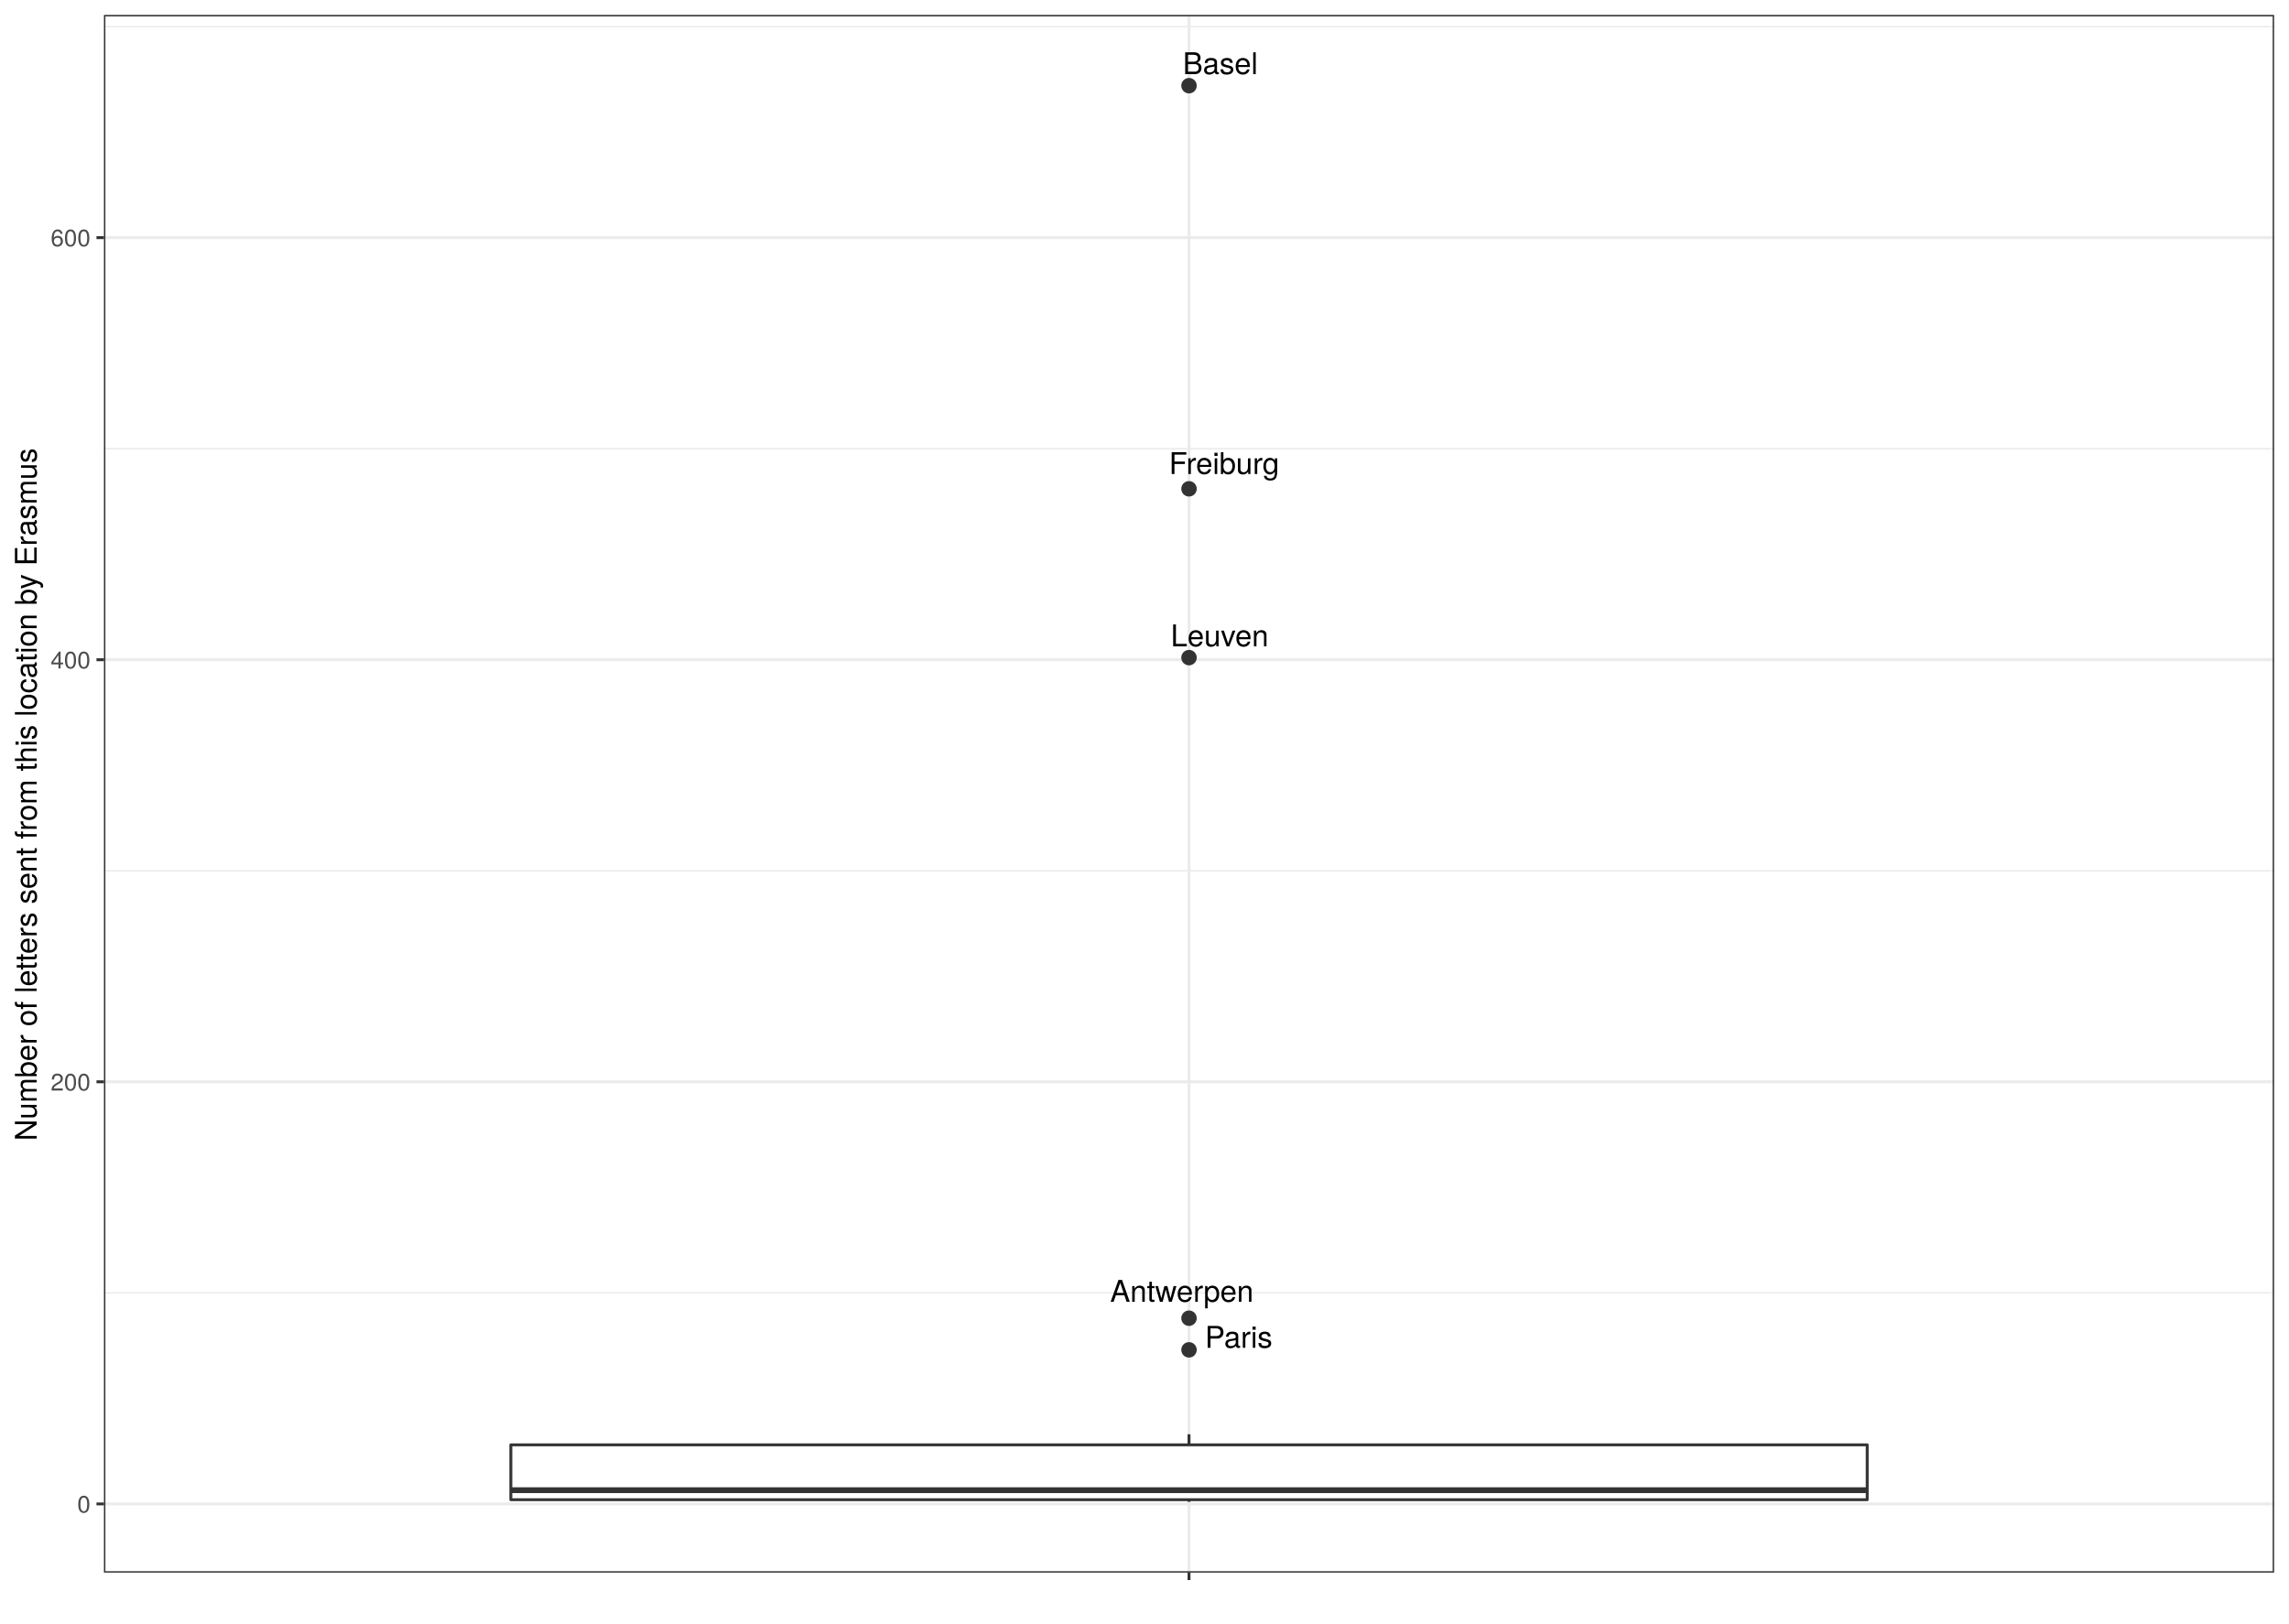
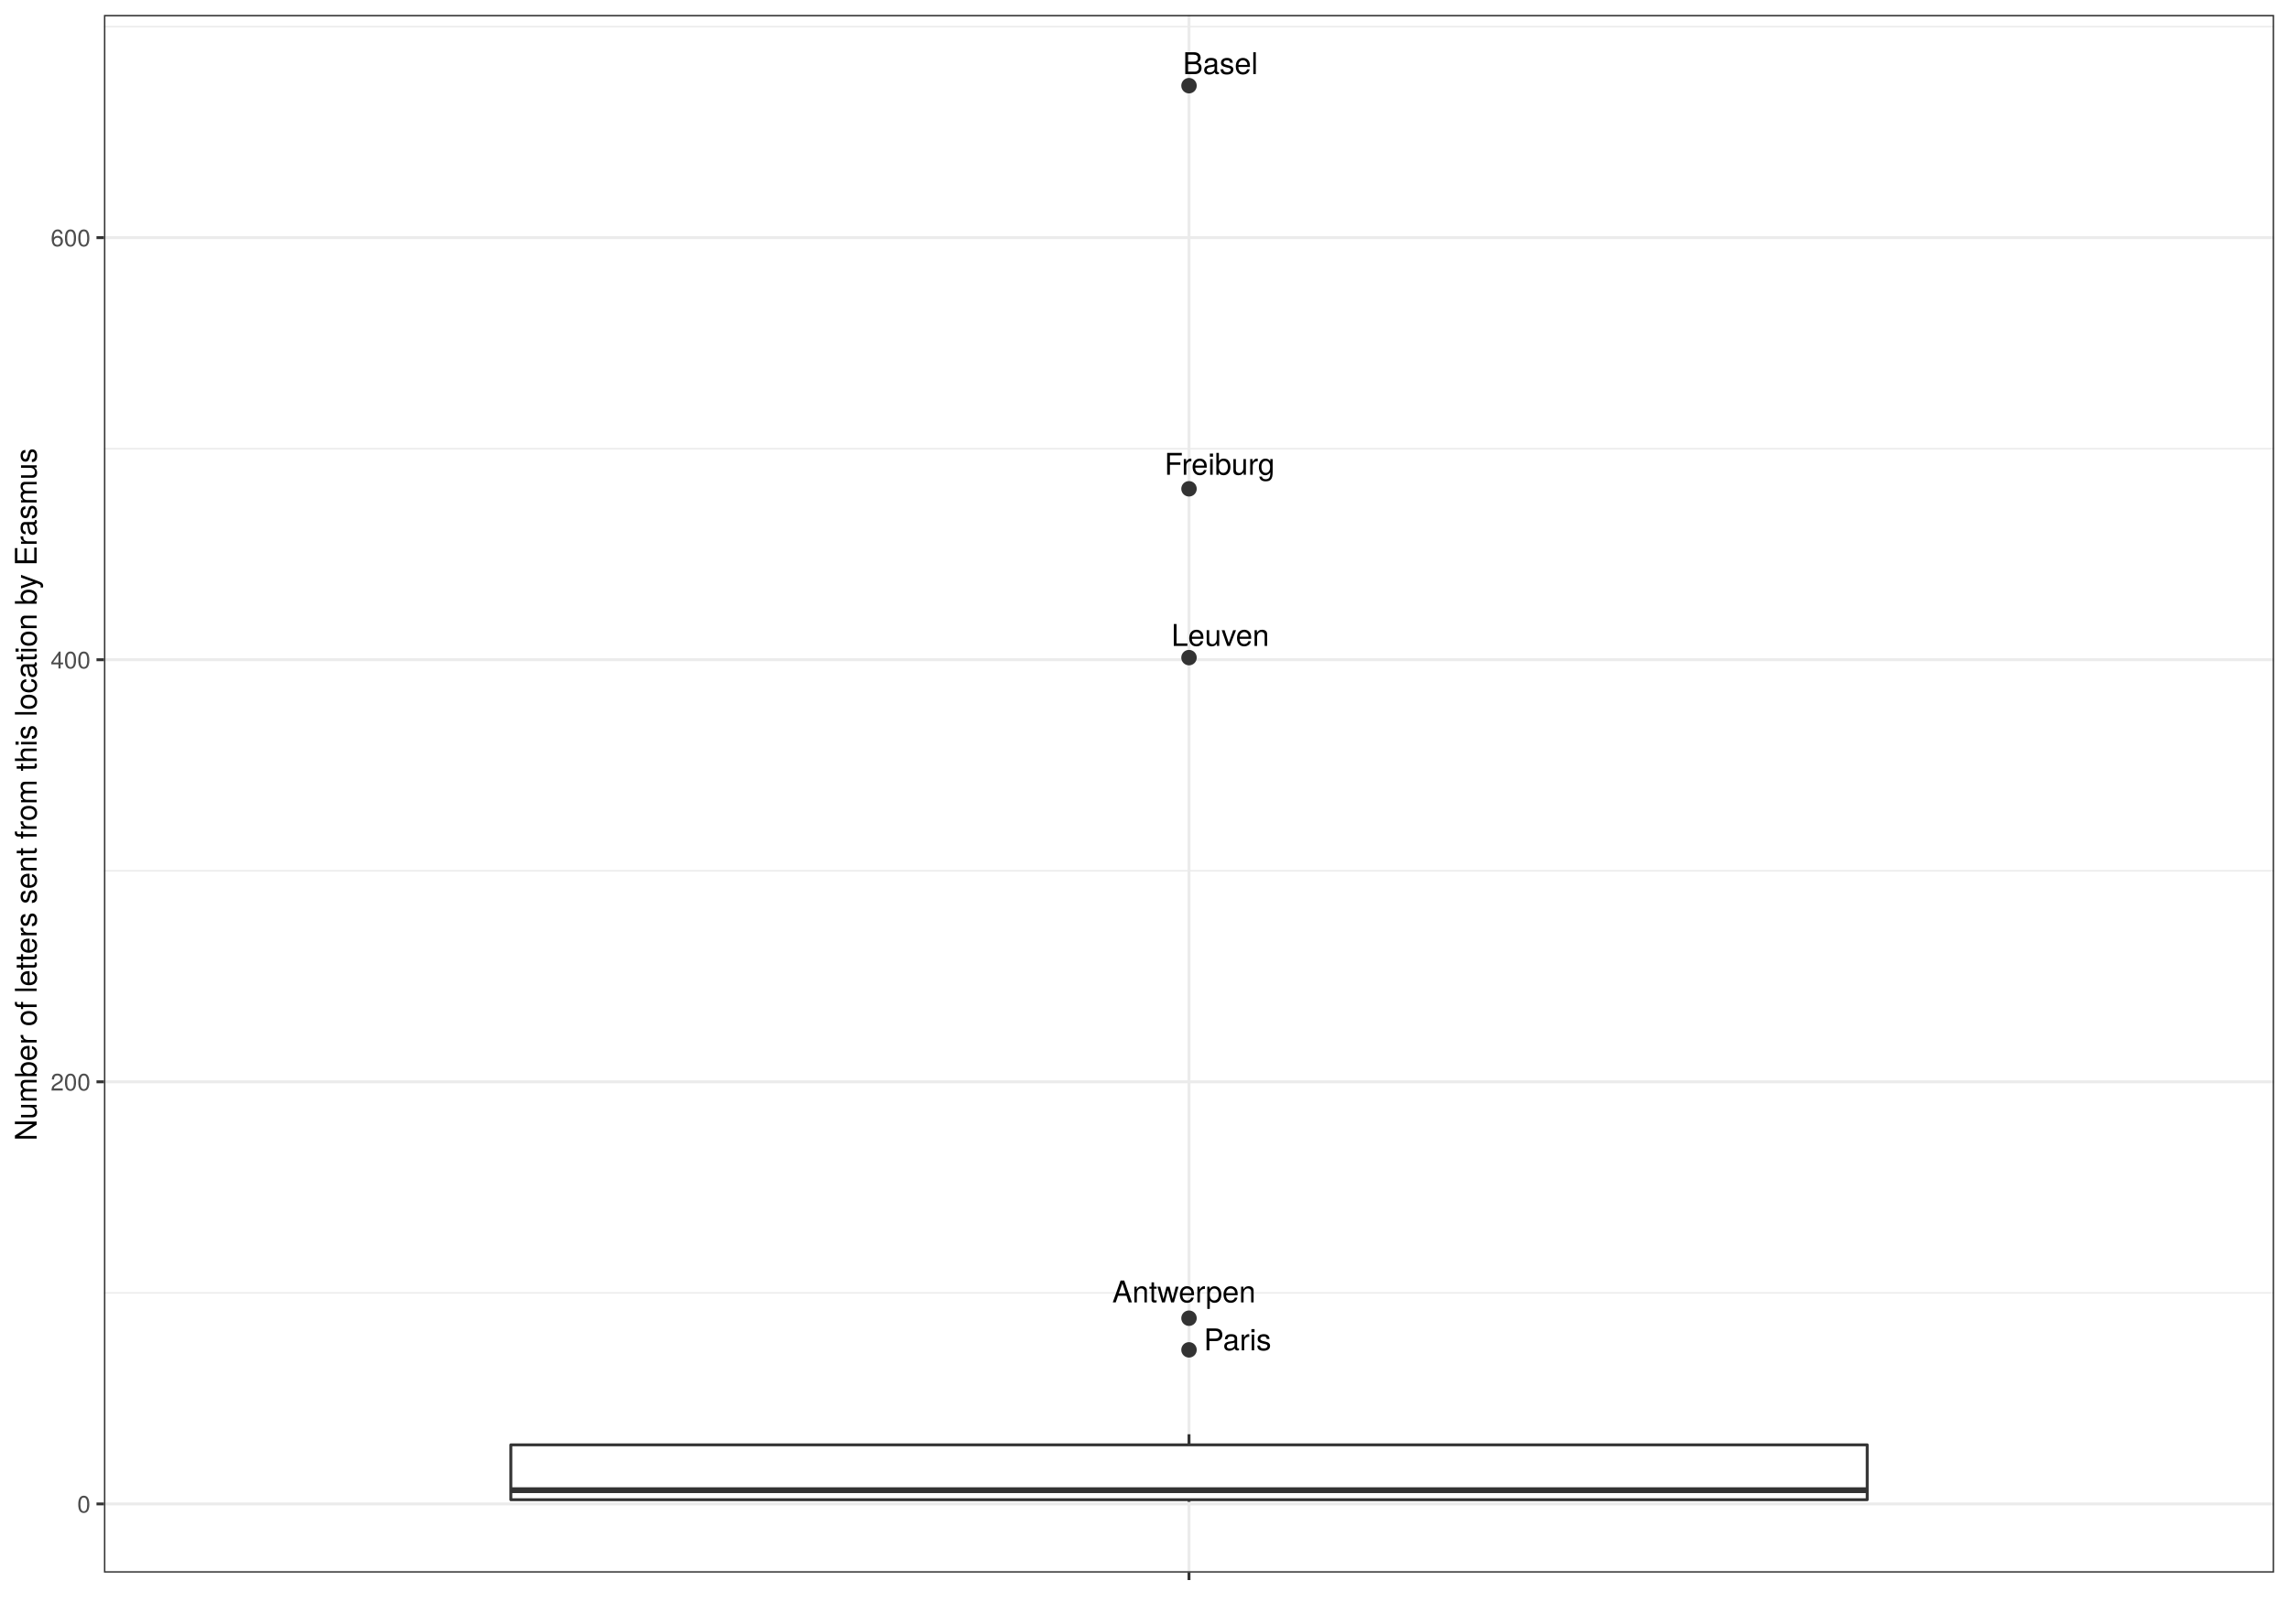
<svg xmlns="http://www.w3.org/2000/svg" viewBox="0 0 842.40 597.60">
  <defs>
    <style type="text/css">
    line, polyline, polygon, path, rect, circle {
      fill: none;
      stroke: #000000;
      stroke-linecap: round;
      stroke-linejoin: round;
      stroke-miterlimit: 10.00;
    }
  </style>
  </defs>
  <rect width="100%" height="100%" style="stroke: none; fill: #FFFFFF;" />
  <rect x="-0" y="-0" width="842.40" height="597.60" style="stroke-width: 1.07; stroke: #FFFFFF; fill: #FFFFFF;" />
  <defs>
    <clipPath id="cpMzguMjV8ODM2LjkyfDU3OC44Nnw1LjQ4">
      <rect x="38.25" y="5.48" width="798.67" height="573.38" />
    </clipPath>
  </defs>
  <rect x="38.25" y="5.48" width="798.67" height="573.38" style="stroke-width: 1.07; stroke: none; fill: #FFFFFF;" clip-path="url(#cpMzguMjV8ODM2LjkyfDU3OC44Nnw1LjQ4)" />
  <polyline points="38.25,475.89 836.92,475.89 " style="stroke-width: 0.53; stroke: #EBEBEB; stroke-linecap: butt;" clip-path="url(#cpMzguMjV8ODM2LjkyfDU3OC44Nnw1LjQ4)" />
  <polyline points="38.25,320.52 836.92,320.52 " style="stroke-width: 0.53; stroke: #EBEBEB; stroke-linecap: butt;" clip-path="url(#cpMzguMjV8ODM2LjkyfDU3OC44Nnw1LjQ4)" />
  <polyline points="38.25,165.16 836.92,165.16 " style="stroke-width: 0.53; stroke: #EBEBEB; stroke-linecap: butt;" clip-path="url(#cpMzguMjV8ODM2LjkyfDU3OC44Nnw1LjQ4)" />
  <polyline points="38.25,9.79 836.92,9.79 " style="stroke-width: 0.53; stroke: #EBEBEB; stroke-linecap: butt;" clip-path="url(#cpMzguMjV8ODM2LjkyfDU3OC44Nnw1LjQ4)" />
  <polyline points="38.25,553.57 836.92,553.57 " style="stroke-width: 1.07; stroke: #EBEBEB; stroke-linecap: butt;" clip-path="url(#cpMzguMjV8ODM2LjkyfDU3OC44Nnw1LjQ4)" />
  <polyline points="38.25,398.20 836.92,398.20 " style="stroke-width: 1.07; stroke: #EBEBEB; stroke-linecap: butt;" clip-path="url(#cpMzguMjV8ODM2LjkyfDU3OC44Nnw1LjQ4)" />
  <polyline points="38.25,242.84 836.92,242.84 " style="stroke-width: 1.07; stroke: #EBEBEB; stroke-linecap: butt;" clip-path="url(#cpMzguMjV8ODM2LjkyfDU3OC44Nnw1LjQ4)" />
  <polyline points="38.25,87.47 836.92,87.47 " style="stroke-width: 1.07; stroke: #EBEBEB; stroke-linecap: butt;" clip-path="url(#cpMzguMjV8ODM2LjkyfDU3OC44Nnw1LjQ4)" />
  <polyline points="437.58,578.86 437.58,5.48 " style="stroke-width: 1.07; stroke: #EBEBEB; stroke-linecap: butt;" clip-path="url(#cpMzguMjV8ODM2LjkyfDU3OC44Nnw1LjQ4)" />
  <circle cx="437.58" cy="31.54" r="2.49" style="stroke-width: 0.71; stroke: #333333; fill: #333333;" clip-path="url(#cpMzguMjV8ODM2LjkyfDU3OC44Nnw1LjQ4)" />
  <circle cx="437.58" cy="179.92" r="2.49" style="stroke-width: 0.71; stroke: #333333; fill: #333333;" clip-path="url(#cpMzguMjV8ODM2LjkyfDU3OC44Nnw1LjQ4)" />
  <circle cx="437.58" cy="242.06" r="2.49" style="stroke-width: 0.71; stroke: #333333; fill: #333333;" clip-path="url(#cpMzguMjV8ODM2LjkyfDU3OC44Nnw1LjQ4)" />
  <circle cx="437.58" cy="485.21" r="2.49" style="stroke-width: 0.71; stroke: #333333; fill: #333333;" clip-path="url(#cpMzguMjV8ODM2LjkyfDU3OC44Nnw1LjQ4)" />
  <circle cx="437.58" cy="496.86" r="2.49" style="stroke-width: 0.71; stroke: #333333; fill: #333333;" clip-path="url(#cpMzguMjV8ODM2LjkyfDU3OC44Nnw1LjQ4)" />
  <line x1="437.58" y1="531.82" x2="437.58" y2="527.93" style="stroke-width: 1.07; stroke: #333333; stroke-linecap: butt;" clip-path="url(#cpMzguMjV8ODM2LjkyfDU3OC44Nnw1LjQ4)" />
  <line x1="437.58" y1="552.02" x2="437.58" y2="552.79" style="stroke-width: 1.07; stroke: #333333; stroke-linecap: butt;" clip-path="url(#cpMzguMjV8ODM2LjkyfDU3OC44Nnw1LjQ4)" />
  <polygon points="188.00,531.82 188.00,552.02 687.17,552.02 687.17,531.82 188.00,531.82 " style="stroke-width: 1.07; stroke: #333333; fill: #FFFFFF;" clip-path="url(#cpMzguMjV8ODM2LjkyfDU3OC44Nnw1LjQ4)" />
  <line x1="188.00" y1="548.52" x2="687.17" y2="548.52" style="stroke-width: 2.13; stroke: #333333; stroke-linecap: butt;" clip-path="url(#cpMzguMjV8ODM2LjkyfDU3OC44Nnw1LjQ4)" />
  <g clip-path="url(#cpMzguMjV8ODM2LjkyfDU3OC44Nnw1LjQ4)">
-     <text x="435.30" y="27.29" style="font-size: 11.04px; font-family: TeX Gyre Heros;" textLength="27.61px" lengthAdjust="spacingAndGlyphs">Basel</text>
+     <text x="435.33" y="27.27" style="font-size: 11.04px; font-family: TeX Gyre Heros;" textLength="27.61px" lengthAdjust="spacingAndGlyphs">Basel</text>
  </g>
  <g clip-path="url(#cpMzguMjV8ODM2LjkyfDU3OC44Nnw1LjQ4)">
-     <text x="430.21" y="174.48" style="font-size: 11.04px; font-family: TeX Gyre Heros;" textLength="41.10px" lengthAdjust="spacingAndGlyphs">Freiburg</text>
+     <text x="428.54" y="174.76" style="font-size: 11.04px; font-family: TeX Gyre Heros;" textLength="41.10px" lengthAdjust="spacingAndGlyphs">Freiburg</text>
  </g>
  <g clip-path="url(#cpMzguMjV8ODM2LjkyfDU3OC44Nnw1LjQ4)">
-     <text x="430.86" y="237.91" style="font-size: 11.04px; font-family: TeX Gyre Heros;" textLength="36.21px" lengthAdjust="spacingAndGlyphs">Leuven</text>
+     <text x="431.09" y="237.75" style="font-size: 11.04px; font-family: TeX Gyre Heros;" textLength="36.21px" lengthAdjust="spacingAndGlyphs">Leuven</text>
  </g>
  <g clip-path="url(#cpMzguMjV8ODM2LjkyfDU3OC44Nnw1LjQ4)">
-     <text x="408.55" y="479.17" style="font-size: 11.04px; font-family: TeX Gyre Heros;" textLength="52.77px" lengthAdjust="spacingAndGlyphs">Antwerpen</text>
+     <text x="409.34" y="479.38" style="font-size: 11.04px; font-family: TeX Gyre Heros;" textLength="52.77px" lengthAdjust="spacingAndGlyphs">Antwerpen</text>
  </g>
  <g clip-path="url(#cpMzguMjV8ODM2LjkyfDU3OC44Nnw1LjQ4)">
-     <text x="443.45" y="496.10" style="font-size: 11.04px; font-family: TeX Gyre Heros;" textLength="25.15px" lengthAdjust="spacingAndGlyphs">Paris</text>
+     <text x="443.04" y="497.03" style="font-size: 11.04px; font-family: TeX Gyre Heros;" textLength="25.15px" lengthAdjust="spacingAndGlyphs">Paris</text>
  </g>
  <rect x="38.25" y="5.48" width="798.67" height="573.38" style="stroke-width: 1.07; stroke: #333333;" clip-path="url(#cpMzguMjV8ODM2LjkyfDU3OC44Nnw1LjQ4)" />
  <defs>
    <clipPath id="cpMC4wMHw4NDIuNDB8NTk3LjYwfDAuMDA=">
      <rect x="0.00" y="0.00" width="842.40" height="597.60" />
    </clipPath>
  </defs>
  <g clip-path="url(#cpMC4wMHw4NDIuNDB8NTk3LjYwfDAuMDA=)">
    <text x="28.42" y="556.78" style="font-size: 8.80px; fill: #4D4D4D; font-family: TeX Gyre Heros;" textLength="4.89px" lengthAdjust="spacingAndGlyphs">0</text>
  </g>
  <g clip-path="url(#cpMC4wMHw4NDIuNDB8NTk3LjYwfDAuMDA=)">
    <text x="18.64" y="401.41" style="font-size: 8.80px; fill: #4D4D4D; font-family: TeX Gyre Heros;" textLength="14.68px" lengthAdjust="spacingAndGlyphs">200</text>
  </g>
  <g clip-path="url(#cpMC4wMHw4NDIuNDB8NTk3LjYwfDAuMDA=)">
    <text x="18.64" y="246.05" style="font-size: 8.80px; fill: #4D4D4D; font-family: TeX Gyre Heros;" textLength="14.68px" lengthAdjust="spacingAndGlyphs">400</text>
  </g>
  <g clip-path="url(#cpMC4wMHw4NDIuNDB8NTk3LjYwfDAuMDA=)">
    <text x="18.64" y="90.68" style="font-size: 8.80px; fill: #4D4D4D; font-family: TeX Gyre Heros;" textLength="14.68px" lengthAdjust="spacingAndGlyphs">600</text>
  </g>
  <polyline points="35.51,553.57 38.25,553.57 " style="stroke-width: 1.07; stroke: #333333; stroke-linecap: butt;" clip-path="url(#cpMC4wMHw4NDIuNDB8NTk3LjYwfDAuMDA=)" />
  <polyline points="35.51,398.20 38.25,398.20 " style="stroke-width: 1.07; stroke: #333333; stroke-linecap: butt;" clip-path="url(#cpMC4wMHw4NDIuNDB8NTk3LjYwfDAuMDA=)" />
  <polyline points="35.51,242.84 38.25,242.84 " style="stroke-width: 1.07; stroke: #333333; stroke-linecap: butt;" clip-path="url(#cpMC4wMHw4NDIuNDB8NTk3LjYwfDAuMDA=)" />
  <polyline points="35.51,87.47 38.25,87.47 " style="stroke-width: 1.07; stroke: #333333; stroke-linecap: butt;" clip-path="url(#cpMC4wMHw4NDIuNDB8NTk3LjYwfDAuMDA=)" />
  <polyline points="437.58,581.60 437.58,578.86 " style="stroke-width: 1.07; stroke: #333333; stroke-linecap: butt;" clip-path="url(#cpMC4wMHw4NDIuNDB8NTk3LjYwfDAuMDA=)" />
  <g clip-path="url(#cpMC4wMHw4NDIuNDB8NTk3LjYwfDAuMDA=)">
    <text x="436.36" y="590.20" style="font-size: 8.80px; fill: #4D4D4D; font-family: TeX Gyre Heros;" textLength="2.45px" lengthAdjust="spacingAndGlyphs"> </text>
  </g>
  <g clip-path="url(#cpMC4wMHw4NDIuNDB8NTk3LjYwfDAuMDA=)">
    <text transform="translate(13.50,419.93) rotate(-90)" style="font-size: 11.00px; font-family: TeX Gyre Heros;" textLength="255.53px" lengthAdjust="spacingAndGlyphs">Number of letters sent from this location by Erasmus</text>
  </g>
</svg>
